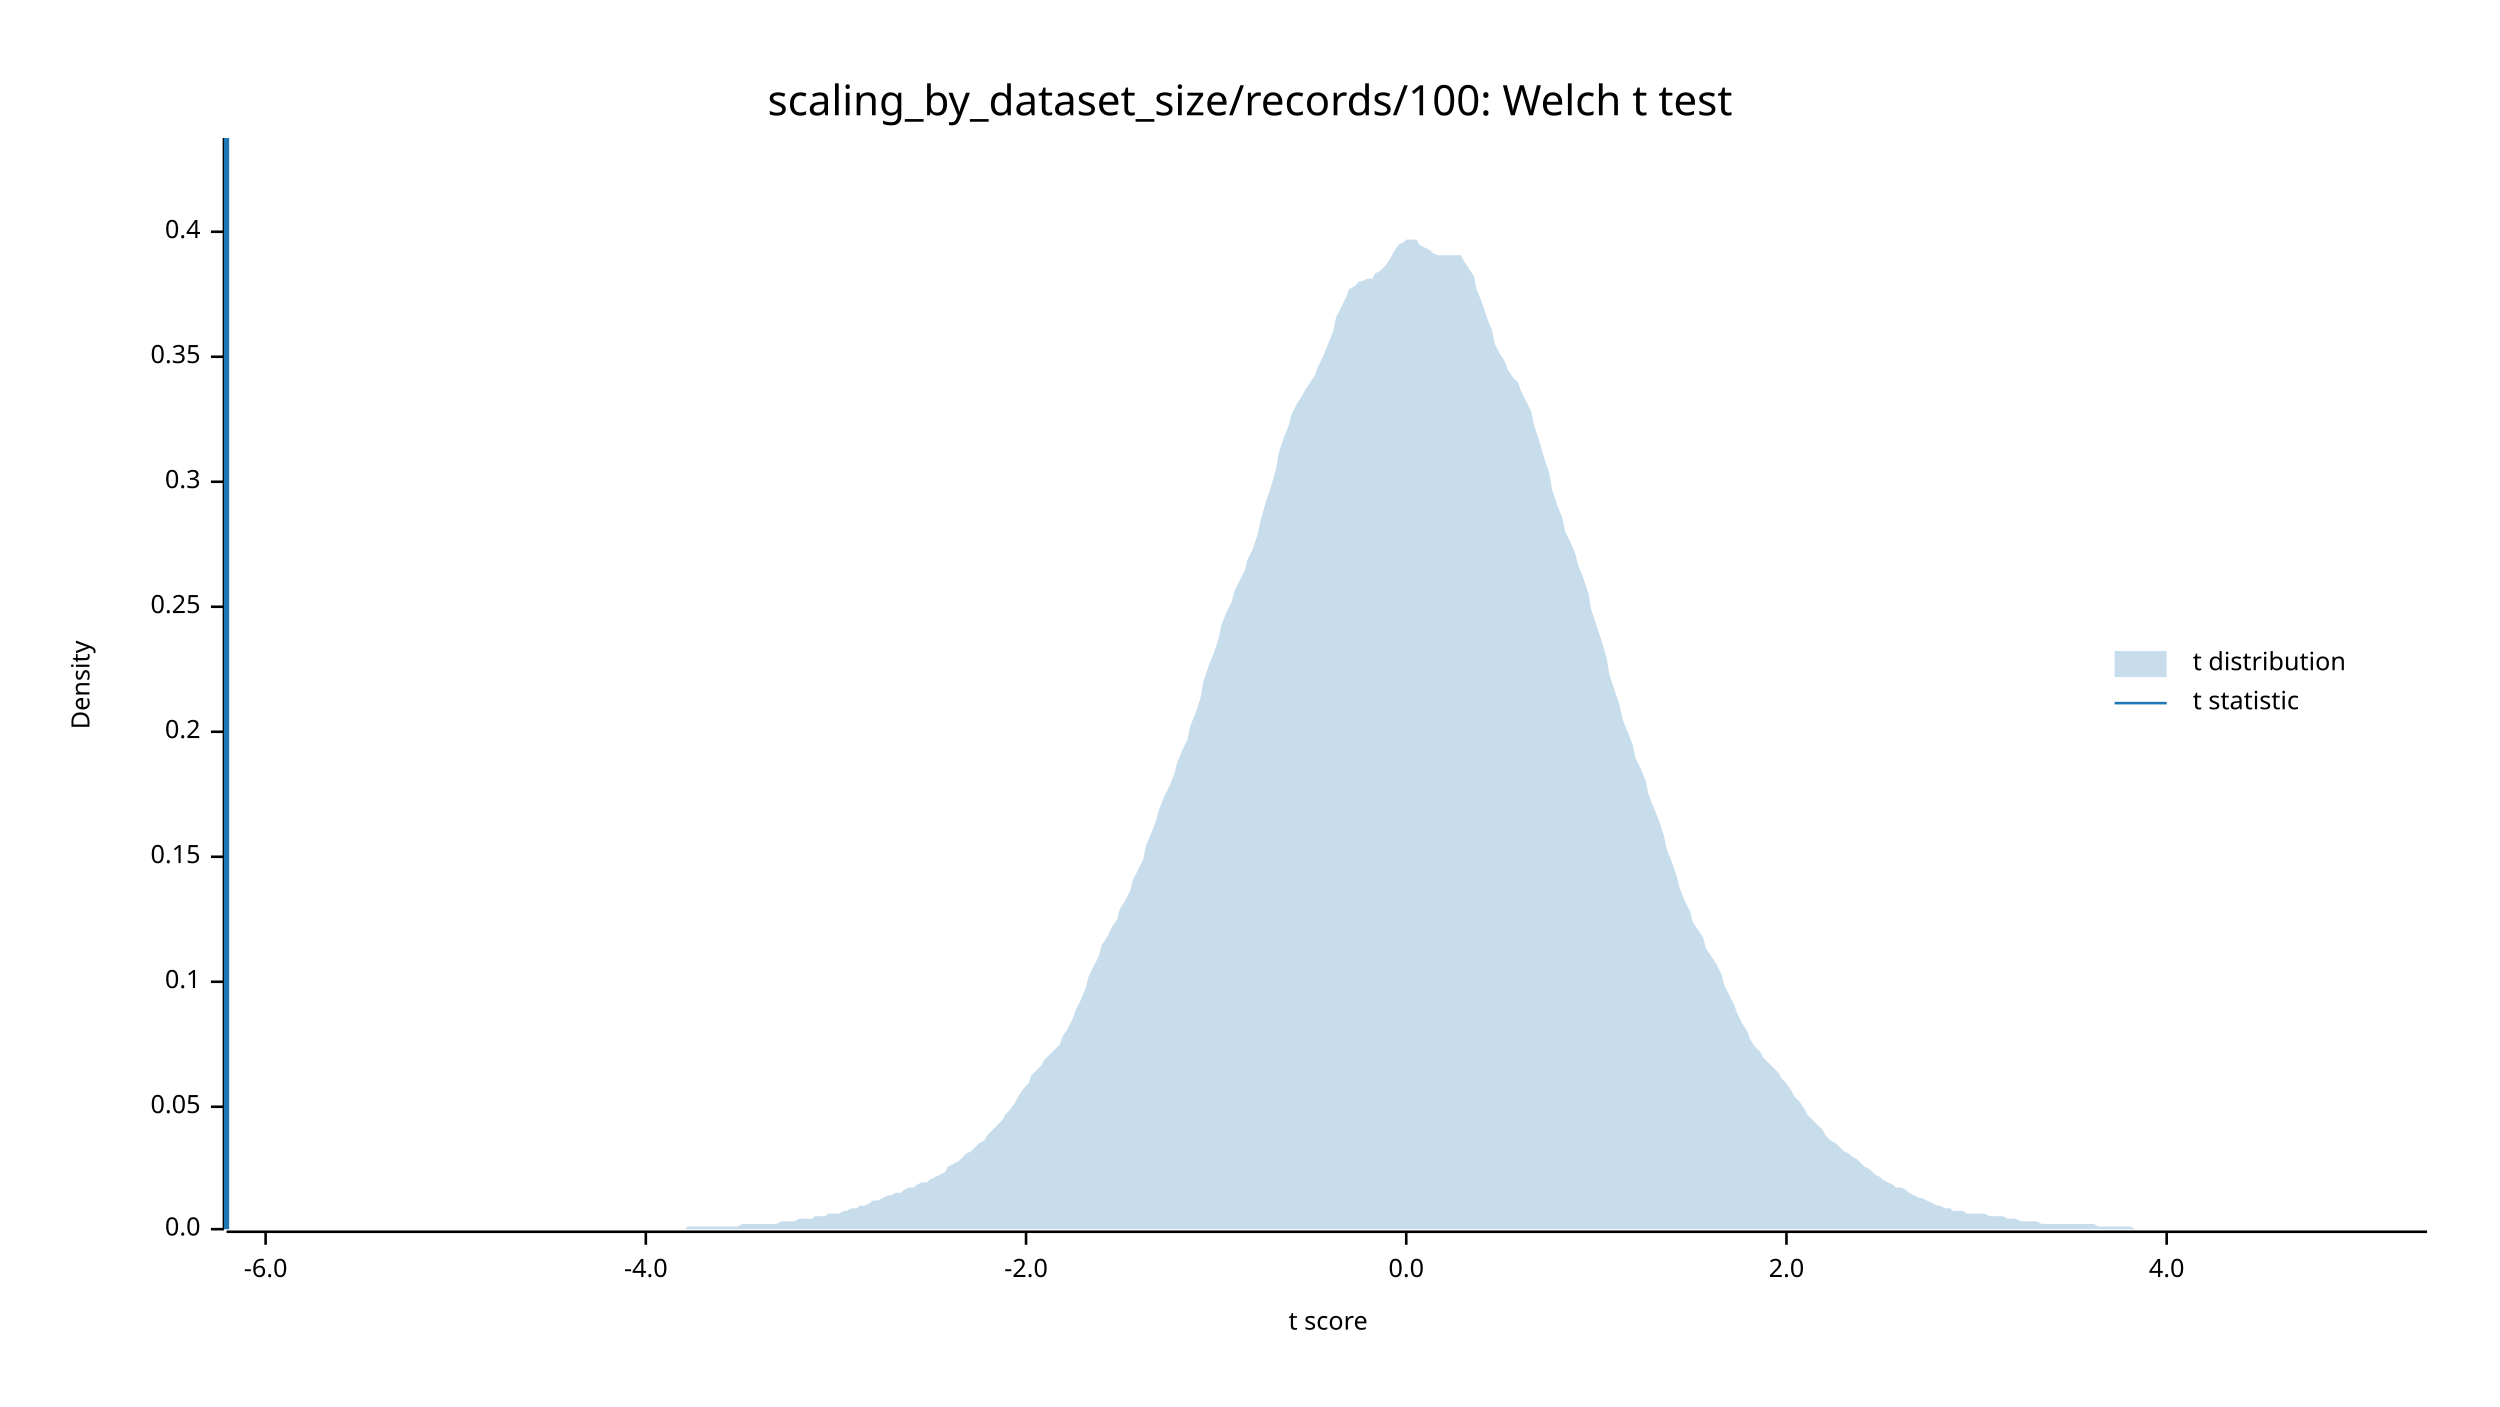
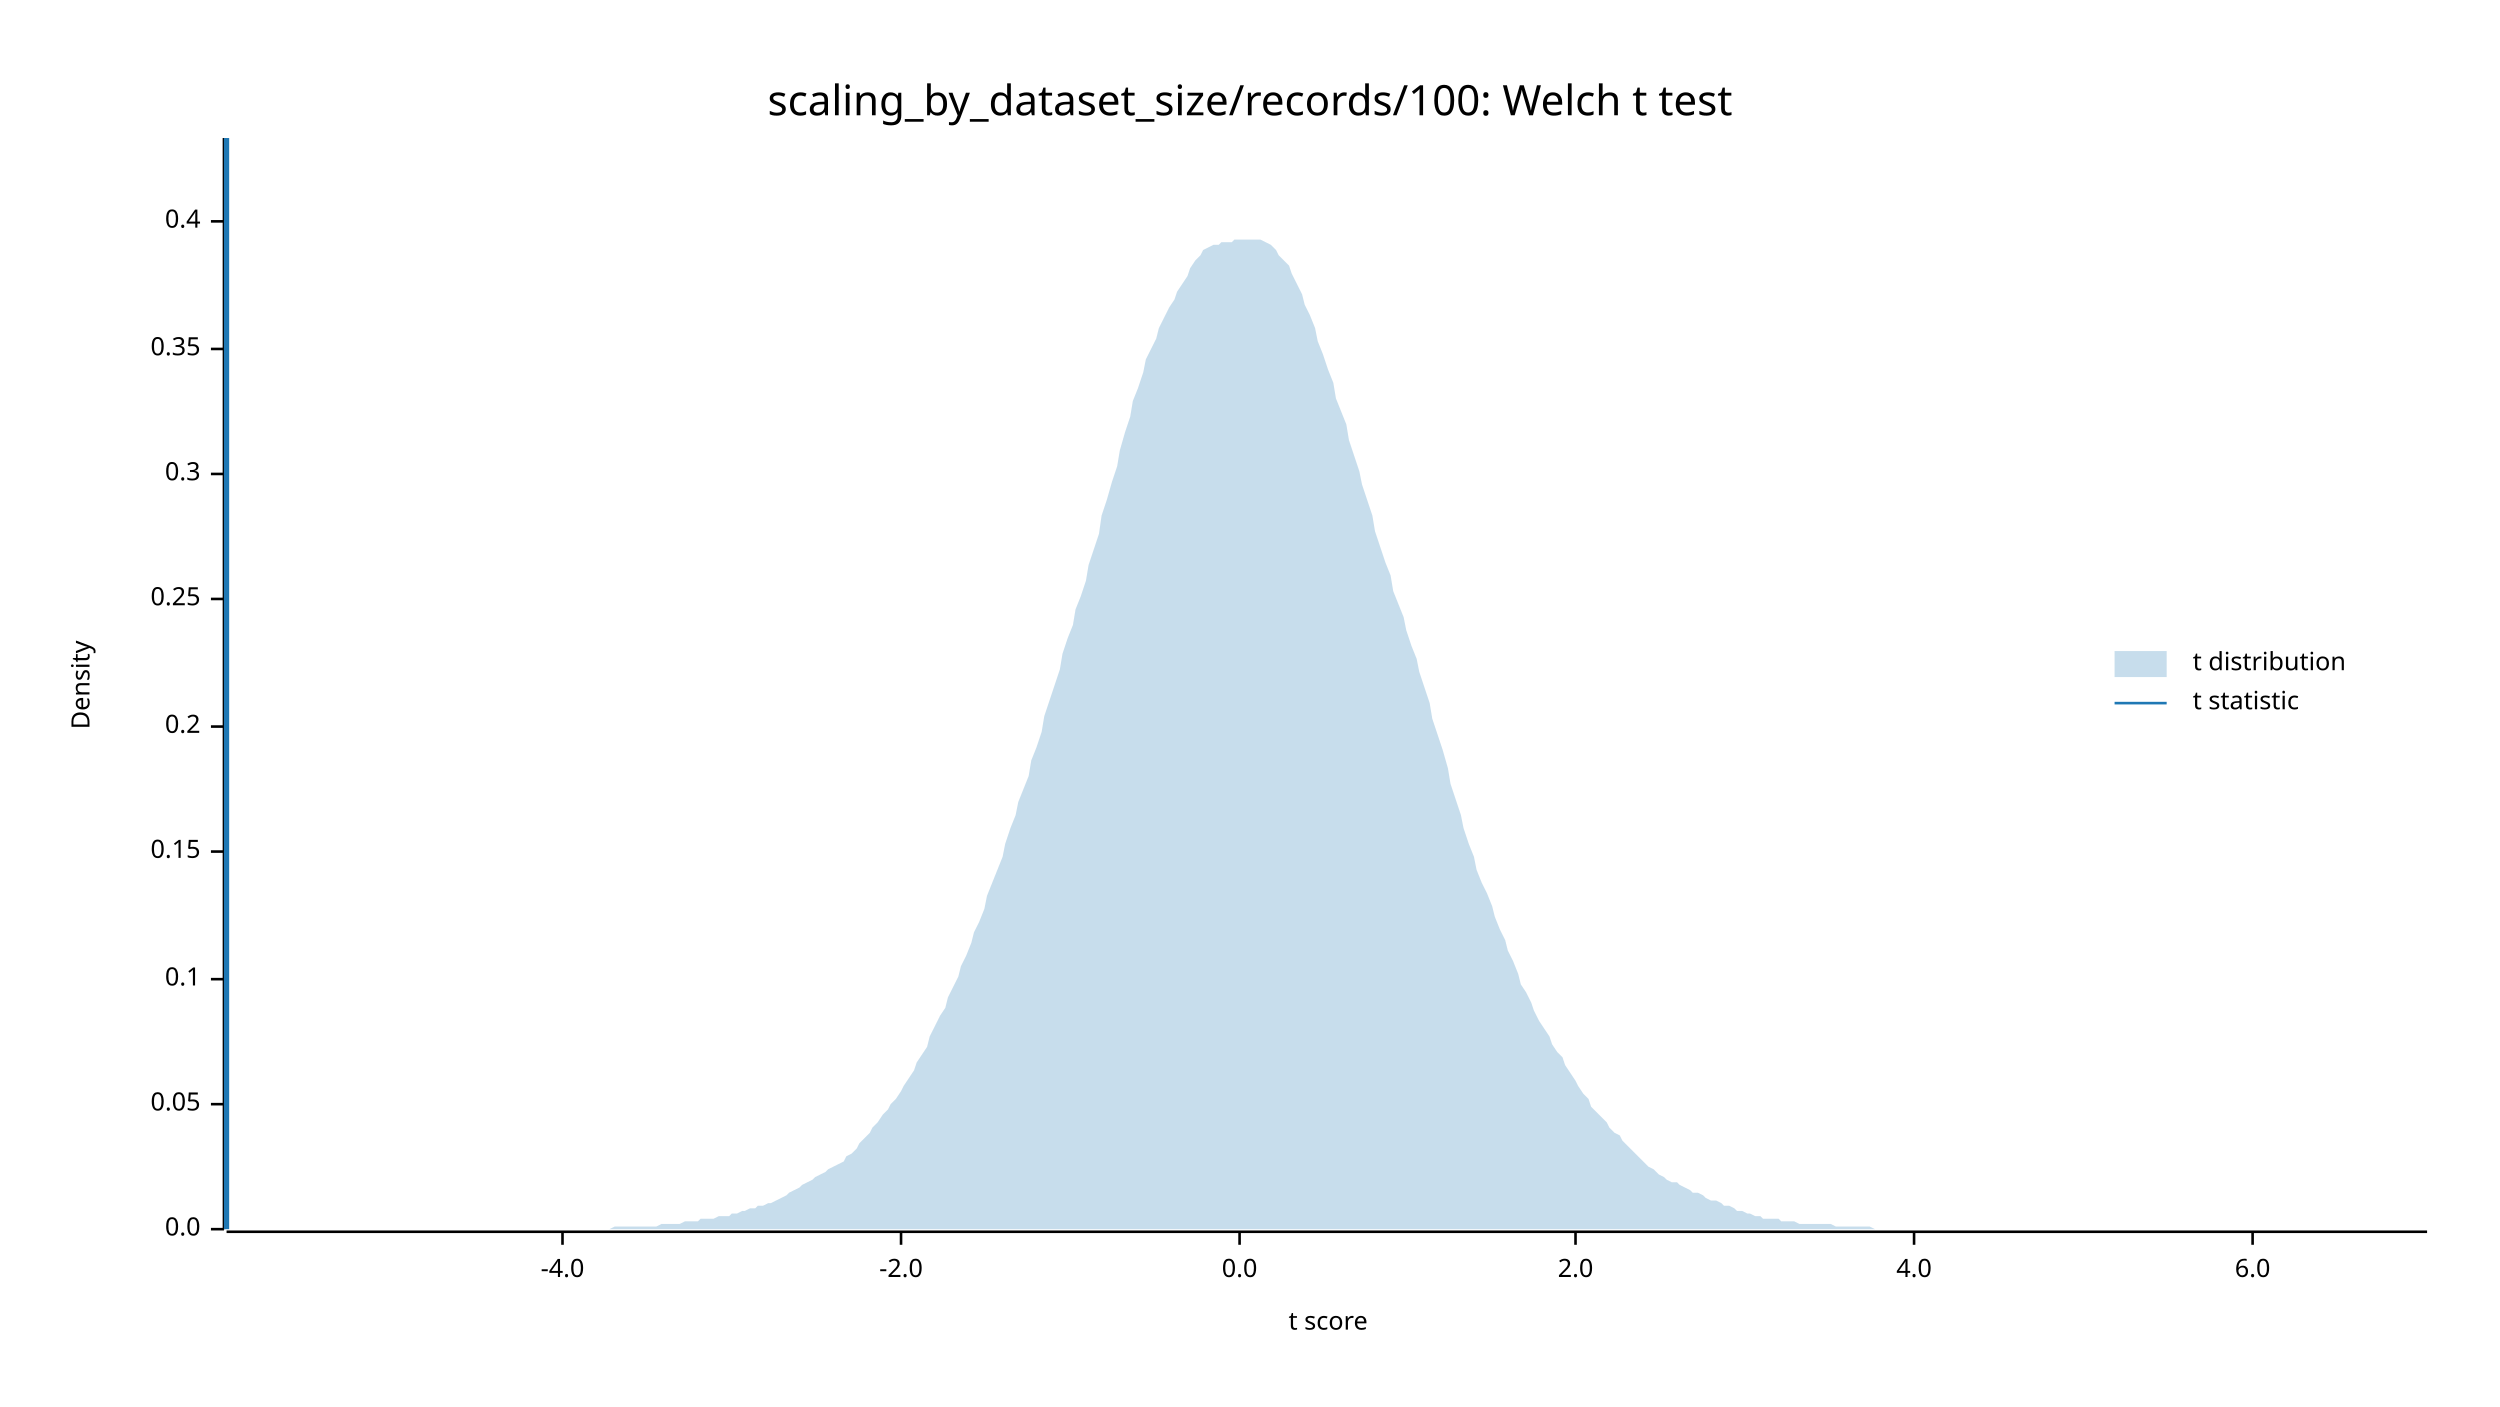
<svg xmlns="http://www.w3.org/2000/svg" width="960" height="540" viewBox="0 0 960 540">
  <text x="480" y="32" dy="0.76em" text-anchor="middle" font-family="sans-serif" font-size="16.129" opacity="1" fill="#000000">
scaling_by_dataset_size/records/100: Welch t test
</text>
  <text x="27" y="263" dy="0.76em" text-anchor="middle" font-family="sans-serif" font-size="9.677" opacity="1" fill="#000000" transform="rotate(270, 27, 263)">
Density
</text>
  <text x="510" y="513" dy="-0.5ex" text-anchor="middle" font-family="sans-serif" font-size="9.677" opacity="1" fill="#000000">
t score
</text>
  <polyline fill="none" opacity="1" stroke="#000000" stroke-width="1" points="86,53 86,472 " />
  <text x="77" y="472" dy="0.5ex" text-anchor="end" font-family="sans-serif" font-size="9.677" opacity="1" fill="#000000">
0.0
</text>
  <polyline fill="none" opacity="1" stroke="#000000" stroke-width="1" points="81,472 86,472 " />
-   <text x="77" y="425" dy="0.5ex" text-anchor="end" font-family="sans-serif" font-size="9.677" opacity="1" fill="#000000">
+   <text x="77" y="424" dy="0.5ex" text-anchor="end" font-family="sans-serif" font-size="9.677" opacity="1" fill="#000000">
0.05
</text>
-   <polyline fill="none" opacity="1" stroke="#000000" stroke-width="1" points="81,425 86,425 " />
-   <text x="77" y="377" dy="0.5ex" text-anchor="end" font-family="sans-serif" font-size="9.677" opacity="1" fill="#000000">
+   <polyline fill="none" opacity="1" stroke="#000000" stroke-width="1" points="81,424 86,424 " />
+   <text x="77" y="376" dy="0.5ex" text-anchor="end" font-family="sans-serif" font-size="9.677" opacity="1" fill="#000000">
0.1
</text>
-   <polyline fill="none" opacity="1" stroke="#000000" stroke-width="1" points="81,377 86,377 " />
-   <text x="77" y="329" dy="0.5ex" text-anchor="end" font-family="sans-serif" font-size="9.677" opacity="1" fill="#000000">
+   <polyline fill="none" opacity="1" stroke="#000000" stroke-width="1" points="81,376 86,376 " />
+   <text x="77" y="327" dy="0.5ex" text-anchor="end" font-family="sans-serif" font-size="9.677" opacity="1" fill="#000000">
0.15
</text>
-   <polyline fill="none" opacity="1" stroke="#000000" stroke-width="1" points="81,329 86,329 " />
-   <text x="77" y="281" dy="0.5ex" text-anchor="end" font-family="sans-serif" font-size="9.677" opacity="1" fill="#000000">
+   <polyline fill="none" opacity="1" stroke="#000000" stroke-width="1" points="81,327 86,327 " />
+   <text x="77" y="279" dy="0.5ex" text-anchor="end" font-family="sans-serif" font-size="9.677" opacity="1" fill="#000000">
0.2
</text>
-   <polyline fill="none" opacity="1" stroke="#000000" stroke-width="1" points="81,281 86,281 " />
-   <text x="77" y="233" dy="0.5ex" text-anchor="end" font-family="sans-serif" font-size="9.677" opacity="1" fill="#000000">
+   <polyline fill="none" opacity="1" stroke="#000000" stroke-width="1" points="81,279 86,279 " />
+   <text x="77" y="230" dy="0.5ex" text-anchor="end" font-family="sans-serif" font-size="9.677" opacity="1" fill="#000000">
0.25
</text>
-   <polyline fill="none" opacity="1" stroke="#000000" stroke-width="1" points="81,233 86,233 " />
-   <text x="77" y="185" dy="0.5ex" text-anchor="end" font-family="sans-serif" font-size="9.677" opacity="1" fill="#000000">
+   <polyline fill="none" opacity="1" stroke="#000000" stroke-width="1" points="81,230 86,230 " />
+   <text x="77" y="182" dy="0.5ex" text-anchor="end" font-family="sans-serif" font-size="9.677" opacity="1" fill="#000000">
0.3
</text>
-   <polyline fill="none" opacity="1" stroke="#000000" stroke-width="1" points="81,185 86,185 " />
-   <text x="77" y="137" dy="0.5ex" text-anchor="end" font-family="sans-serif" font-size="9.677" opacity="1" fill="#000000">
+   <polyline fill="none" opacity="1" stroke="#000000" stroke-width="1" points="81,182 86,182 " />
+   <text x="77" y="134" dy="0.5ex" text-anchor="end" font-family="sans-serif" font-size="9.677" opacity="1" fill="#000000">
0.35
</text>
-   <polyline fill="none" opacity="1" stroke="#000000" stroke-width="1" points="81,137 86,137 " />
-   <text x="77" y="89" dy="0.5ex" text-anchor="end" font-family="sans-serif" font-size="9.677" opacity="1" fill="#000000">
+   <polyline fill="none" opacity="1" stroke="#000000" stroke-width="1" points="81,134 86,134 " />
+   <text x="77" y="85" dy="0.5ex" text-anchor="end" font-family="sans-serif" font-size="9.677" opacity="1" fill="#000000">
0.4
</text>
-   <polyline fill="none" opacity="1" stroke="#000000" stroke-width="1" points="81,89 86,89 " />
+   <polyline fill="none" opacity="1" stroke="#000000" stroke-width="1" points="81,85 86,85 " />
  <polyline fill="none" opacity="1" stroke="#000000" stroke-width="1" points="87,473 932,473 " />
-   <text x="102" y="483" dy="0.76em" text-anchor="middle" font-family="sans-serif" font-size="9.677" opacity="1" fill="#000000">
- -6.0
- </text>
-   <polyline fill="none" opacity="1" stroke="#000000" stroke-width="1" points="102,473 102,478 " />
-   <text x="248" y="483" dy="0.76em" text-anchor="middle" font-family="sans-serif" font-size="9.677" opacity="1" fill="#000000">
+   <text x="216" y="483" dy="0.76em" text-anchor="middle" font-family="sans-serif" font-size="9.677" opacity="1" fill="#000000">
-4.0
</text>
-   <polyline fill="none" opacity="1" stroke="#000000" stroke-width="1" points="248,473 248,478 " />
-   <text x="394" y="483" dy="0.76em" text-anchor="middle" font-family="sans-serif" font-size="9.677" opacity="1" fill="#000000">
+   <polyline fill="none" opacity="1" stroke="#000000" stroke-width="1" points="216,473 216,478 " />
+   <text x="346" y="483" dy="0.76em" text-anchor="middle" font-family="sans-serif" font-size="9.677" opacity="1" fill="#000000">
-2.0
</text>
-   <polyline fill="none" opacity="1" stroke="#000000" stroke-width="1" points="394,473 394,478 " />
-   <text x="540" y="483" dy="0.76em" text-anchor="middle" font-family="sans-serif" font-size="9.677" opacity="1" fill="#000000">
+   <polyline fill="none" opacity="1" stroke="#000000" stroke-width="1" points="346,473 346,478 " />
+   <text x="476" y="483" dy="0.76em" text-anchor="middle" font-family="sans-serif" font-size="9.677" opacity="1" fill="#000000">
0.0
</text>
-   <polyline fill="none" opacity="1" stroke="#000000" stroke-width="1" points="540,473 540,478 " />
-   <text x="686" y="483" dy="0.76em" text-anchor="middle" font-family="sans-serif" font-size="9.677" opacity="1" fill="#000000">
+   <polyline fill="none" opacity="1" stroke="#000000" stroke-width="1" points="476,473 476,478 " />
+   <text x="605" y="483" dy="0.76em" text-anchor="middle" font-family="sans-serif" font-size="9.677" opacity="1" fill="#000000">
2.0
</text>
-   <polyline fill="none" opacity="1" stroke="#000000" stroke-width="1" points="686,473 686,478 " />
-   <text x="832" y="483" dy="0.76em" text-anchor="middle" font-family="sans-serif" font-size="9.677" opacity="1" fill="#000000">
+   <polyline fill="none" opacity="1" stroke="#000000" stroke-width="1" points="605,473 605,478 " />
+   <text x="735" y="483" dy="0.76em" text-anchor="middle" font-family="sans-serif" font-size="9.677" opacity="1" fill="#000000">
4.0
</text>
-   <polyline fill="none" opacity="1" stroke="#000000" stroke-width="1" points="832,473 832,478 " />
-   <polygon opacity="0.25" fill="#1F78B4" points="87,472 88,472 90,472 92,472 93,472 95,472 97,472 98,472 100,472 102,472 103,472 105,472 107,472 109,472 110,472 112,472 114,472 115,472 117,472 119,472 120,472 122,472 124,472 125,472 127,472 129,472 131,472 132,472 134,472 136,472 137,472 139,472 141,472 142,472 144,472 146,472 147,472 149,472 151,472 153,472 154,472 156,472 158,472 159,472 161,472 163,472 164,472 166,472 168,472 169,472 171,472 173,472 175,472 176,472 178,472 180,472 181,472 183,472 185,472 186,472 188,472 190,472 191,472 193,472 195,472 197,472 198,472 200,472 202,472 203,472 205,472 207,472 208,472 210,472 212,472 214,472 215,472 217,472 219,472 220,472 222,472 224,472 225,472 227,472 229,472 230,472 232,472 234,472 236,472 237,472 239,472 241,472 242,472 244,472 246,472 247,472 249,472 251,472 252,472 254,472 256,472 258,472 259,472 261,472 263,472 264,471 266,471 268,471 269,471 271,471 273,471 274,471 276,471 278,471 280,471 281,471 283,471 285,470 286,470 288,470 290,470 291,470 293,470 295,470 296,470 298,470 300,469 302,469 303,469 305,469 307,468 308,468 310,468 312,468 313,467 315,467 317,467 318,466 320,466 322,466 324,465 325,465 327,464 329,464 330,463 332,463 334,462 335,461 337,461 339,460 341,459 342,459 344,458 346,458 347,457 349,456 351,456 352,455 354,454 356,454 357,453 359,452 361,451 363,450 364,448 366,447 368,446 369,445 371,443 373,442 374,441 376,439 378,438 379,436 381,434 383,432 385,430 386,428 388,426 390,423 391,421 393,418 395,416 396,413 398,411 400,409 401,407 403,405 405,403 407,401 408,398 410,395 412,391 413,388 415,384 417,379 418,375 420,371 422,367 423,363 425,360 427,356 429,353 430,349 432,346 434,342 435,338 437,334 439,330 440,325 442,320 444,315 445,311 447,306 449,302 451,297 452,293 454,288 456,284 457,279 459,274 461,268 462,262 464,256 466,251 468,245 469,240 471,235 473,231 474,227 476,223 478,219 479,215 481,211 483,205 484,200 486,193 488,187 490,180 491,174 493,168 495,163 496,159 498,155 500,152 501,150 503,147 505,144 506,141 508,137 510,132 512,127 513,122 515,118 517,114 518,111 520,110 522,108 523,108 525,107 527,107 528,105 530,104 532,102 534,99 535,97 537,94 539,93 540,92 542,92 544,92 545,94 547,95 549,96 550,97 552,98 554,98 556,98 557,98 559,98 561,98 562,100 564,103 566,106 567,111 569,116 571,122 573,127 574,132 576,136 578,139 579,142 581,145 583,147 584,150 586,154 588,158 589,163 591,169 593,176 595,182 596,188 598,194 600,199 601,204 603,208 605,213 606,217 608,222 610,228 611,234 613,240 615,246 617,253 618,259 620,265 622,271 623,276 625,281 627,286 628,291 630,295 632,300 633,305 635,310 637,315 639,321 640,326 642,331 644,337 645,341 647,346 649,350 650,354 652,357 654,360 655,364 657,367 659,370 661,374 662,378 664,382 666,386 667,389 669,393 671,396 672,399 674,402 676,404 677,406 679,408 681,410 683,412 684,414 686,416 688,419 689,421 691,423 693,426 694,428 696,430 698,432 700,434 701,436 703,438 705,439 706,440 708,442 710,443 711,444 713,445 715,447 716,448 718,449 720,451 722,452 723,453 725,454 727,455 728,456 730,456 732,457 733,458 735,459 737,460 738,460 740,461 742,462 744,463 745,463 747,464 749,464 750,465 752,465 754,465 755,466 757,466 759,466 760,466 762,466 764,467 766,467 767,467 769,467 771,468 772,468 774,468 776,469 777,469 779,469 781,469 782,469 784,470 786,470 788,470 789,470 791,470 793,470 794,470 796,470 798,470 799,470 801,470 803,470 804,470 806,471 808,471 810,471 811,471 813,471 815,471 816,471 818,471 820,472 821,472 823,472 825,472 827,472 828,472 830,472 832,472 833,472 835,472 837,472 838,472 840,472 842,472 843,472 845,472 847,472 849,472 850,472 852,472 854,472 855,472 857,472 859,472 860,472 862,472 864,472 865,472 867,472 869,472 871,472 872,472 874,472 876,472 877,472 879,472 881,472 882,472 884,472 886,472 887,472 889,472 891,472 893,472 894,472 896,472 898,472 899,472 901,472 903,472 904,472 906,472 908,472 909,472 911,472 913,472 915,472 916,472 918,472 920,472 921,472 923,472 925,472 926,472 928,472 930,472 932,472 932,472 87,472 " />
+   <polyline fill="none" opacity="1" stroke="#000000" stroke-width="1" points="735,473 735,478 " />
+   <text x="865" y="483" dy="0.76em" text-anchor="middle" font-family="sans-serif" font-size="9.677" opacity="1" fill="#000000">
+ 6.0
+ </text>
+   <polyline fill="none" opacity="1" stroke="#000000" stroke-width="1" points="865,473 865,478 " />
+   <polygon opacity="0.25" fill="#1F78B4" points="87,472 88,472 90,472 92,472 93,472 95,472 97,472 98,472 100,472 102,472 103,472 105,472 107,472 109,472 110,472 112,472 114,472 115,472 117,472 119,472 120,472 122,472 124,472 125,472 127,472 129,472 131,472 132,472 134,472 136,472 137,472 139,472 141,472 142,472 144,472 146,472 147,472 149,472 151,472 153,472 154,472 156,472 158,472 159,472 161,472 163,472 164,472 166,472 168,472 169,472 171,472 173,472 175,472 176,472 178,472 180,472 181,472 183,472 185,472 186,472 188,472 190,472 191,472 193,472 195,472 197,472 198,472 200,472 202,472 203,472 205,472 207,472 208,472 210,472 212,472 214,472 215,472 217,472 219,472 220,472 222,472 224,472 225,472 227,472 229,472 230,472 232,472 234,472 236,471 237,471 239,471 241,471 242,471 244,471 246,471 247,471 249,471 251,471 252,471 254,470 256,470 258,470 259,470 261,470 263,469 264,469 266,469 268,469 269,468 271,468 273,468 274,468 276,467 278,467 280,467 281,466 283,466 285,465 286,465 288,464 290,464 291,463 293,463 295,462 296,462 298,461 300,460 302,459 303,458 305,457 307,456 308,455 310,454 312,453 313,452 315,451 317,450 318,449 320,448 322,447 324,446 325,444 327,443 329,441 330,439 332,437 334,435 335,433 337,431 339,428 341,426 342,424 344,422 346,419 347,417 349,414 351,411 352,408 354,405 356,402 357,398 359,394 361,390 363,387 364,383 366,379 368,375 369,371 371,367 373,362 374,358 376,354 378,349 379,344 381,339 383,334 385,329 386,324 388,318 390,313 391,308 393,303 395,298 396,292 398,287 400,281 401,275 403,269 405,263 407,257 408,251 410,245 412,240 413,234 415,229 417,223 418,217 420,211 422,205 423,198 425,192 427,185 429,179 430,173 432,166 434,160 435,154 437,149 439,143 440,138 442,134 444,130 445,126 447,122 449,118 451,115 452,112 454,109 456,106 457,103 459,100 461,98 462,96 464,95 466,94 468,94 469,93 471,93 473,93 474,92 476,92 478,92 479,92 481,92 483,92 484,92 486,93 488,94 490,96 491,98 493,100 495,102 496,105 498,109 500,113 501,117 503,121 505,126 506,131 508,136 510,142 512,147 513,153 515,158 517,163 518,169 520,175 522,181 523,186 525,192 527,198 528,204 530,210 532,216 534,221 535,227 537,232 539,237 540,242 542,248 544,253 545,258 547,264 549,270 550,276 552,282 554,288 556,295 557,301 559,307 561,313 562,318 564,324 566,329 567,334 569,339 571,343 573,348 574,352 576,357 578,361 579,365 581,369 583,374 584,378 586,381 588,385 589,388 591,392 593,395 595,398 596,401 598,404 600,406 601,409 603,412 605,415 606,417 608,420 610,422 611,425 613,427 615,429 617,431 618,433 620,435 622,436 623,438 625,440 627,442 628,443 630,445 632,447 633,448 635,449 637,451 639,452 640,453 642,454 644,454 645,455 647,456 649,457 650,458 652,458 654,459 655,460 657,461 659,461 661,462 662,463 664,463 666,464 667,465 669,465 671,466 672,466 674,467 676,467 677,468 679,468 681,468 683,468 684,469 686,469 688,469 689,469 691,470 693,470 694,470 696,470 698,470 700,470 701,470 703,470 705,471 706,471 708,471 710,471 711,471 713,471 715,471 716,471 718,471 720,472 722,472 723,472 725,472 727,472 728,472 730,472 732,472 733,472 735,472 737,472 738,472 740,472 742,472 744,472 745,472 747,472 749,472 750,472 752,472 754,472 755,472 757,472 759,472 760,472 762,472 764,472 766,472 767,472 769,472 771,472 772,472 774,472 776,472 777,472 779,472 781,472 782,472 784,472 786,472 788,472 789,472 791,472 793,472 794,472 796,472 798,472 799,472 801,472 803,472 804,472 806,472 808,472 810,472 811,472 813,472 815,472 816,472 818,472 820,472 821,472 823,472 825,472 827,472 828,472 830,472 832,472 833,472 835,472 837,472 838,472 840,472 842,472 843,472 845,472 847,472 849,472 850,472 852,472 854,472 855,472 857,472 859,472 860,472 862,472 864,472 865,472 867,472 869,472 871,472 872,472 874,472 876,472 877,472 879,472 881,472 882,472 884,472 886,472 887,472 889,472 891,472 893,472 894,472 896,472 898,472 899,472 901,472 903,472 904,472 906,472 908,472 909,472 911,472 913,472 915,472 916,472 918,472 920,472 921,472 923,472 925,472 926,472 928,472 930,472 932,472 932,472 87,472 " />
  <polyline fill="none" opacity="1" stroke="#1F78B4" stroke-width="2" points="87,472 87,53 " />
  <text x="842" y="250" dy="0.76em" text-anchor="start" font-family="sans-serif" font-size="9.677" opacity="1" fill="#000000">
t distribution
</text>
  <text x="842" y="265" dy="0.76em" text-anchor="start" font-family="sans-serif" font-size="9.677" opacity="1" fill="#000000">
t statistic
</text>
  <rect x="812" y="250" width="20" height="10" opacity="0.25" fill="#1F78B4" stroke="none" />
  <polyline fill="none" opacity="1" stroke="#1F78B4" stroke-width="1" points="812,270 832,270 " />
</svg>
